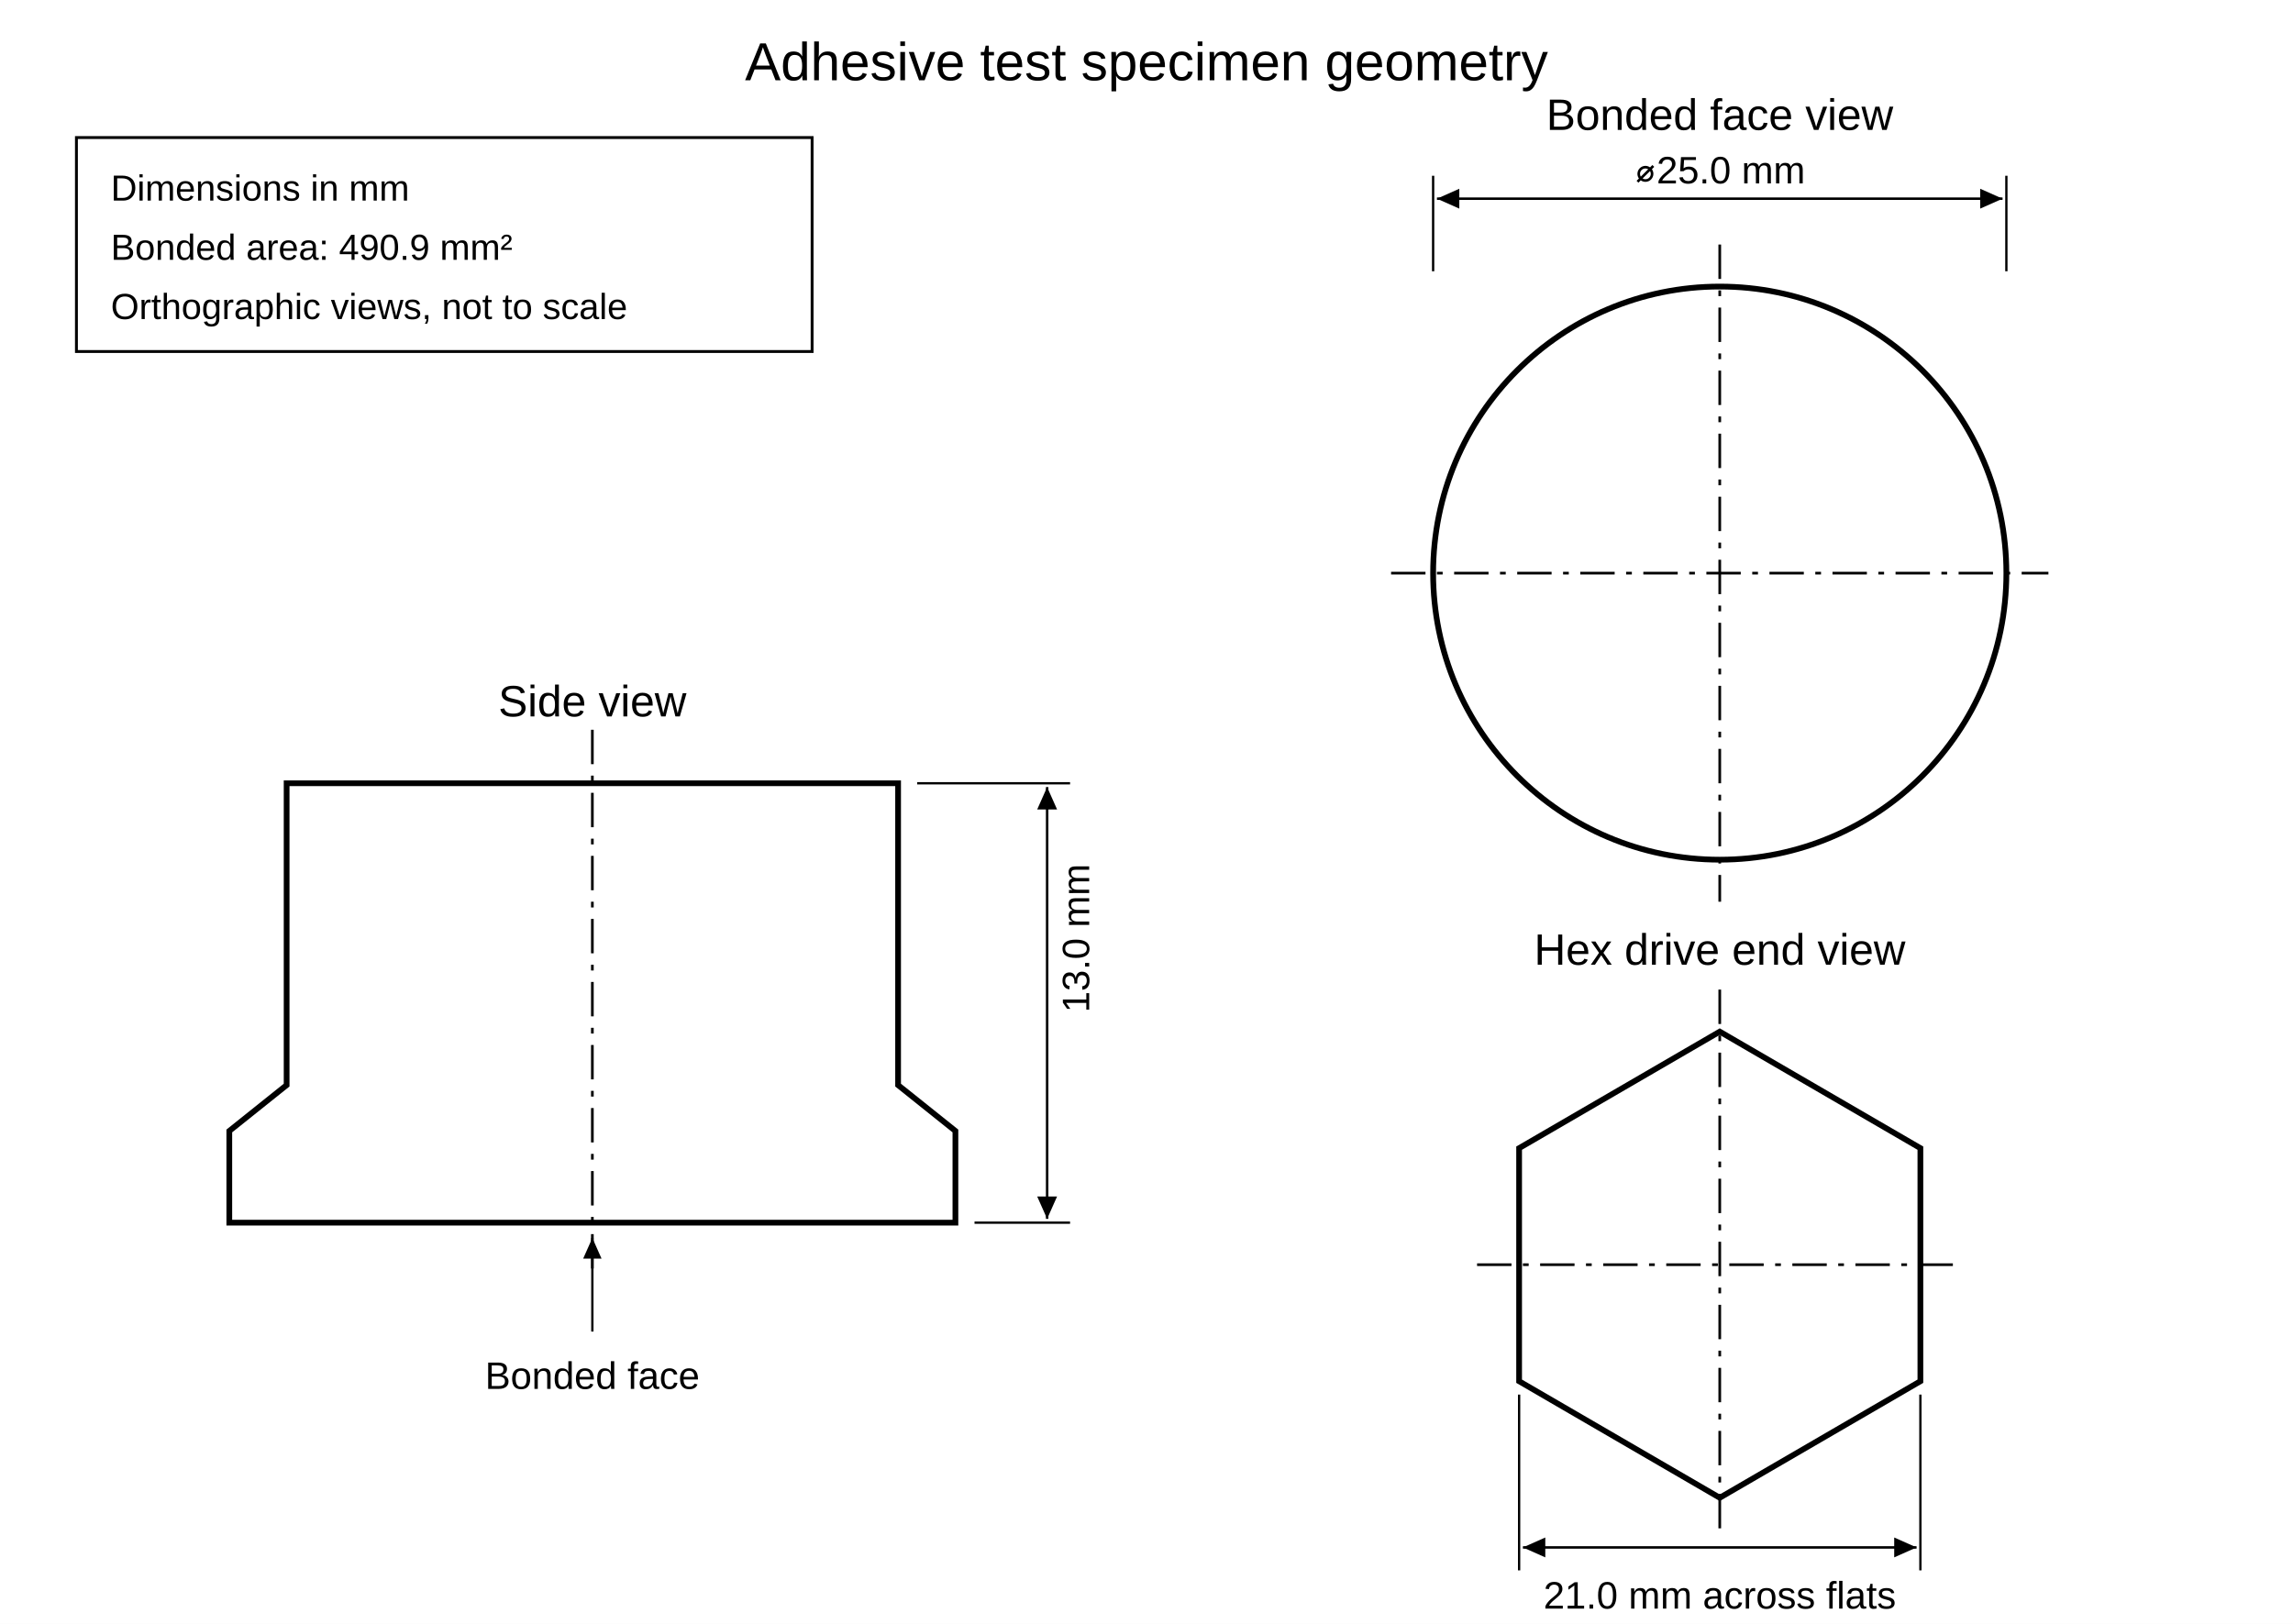
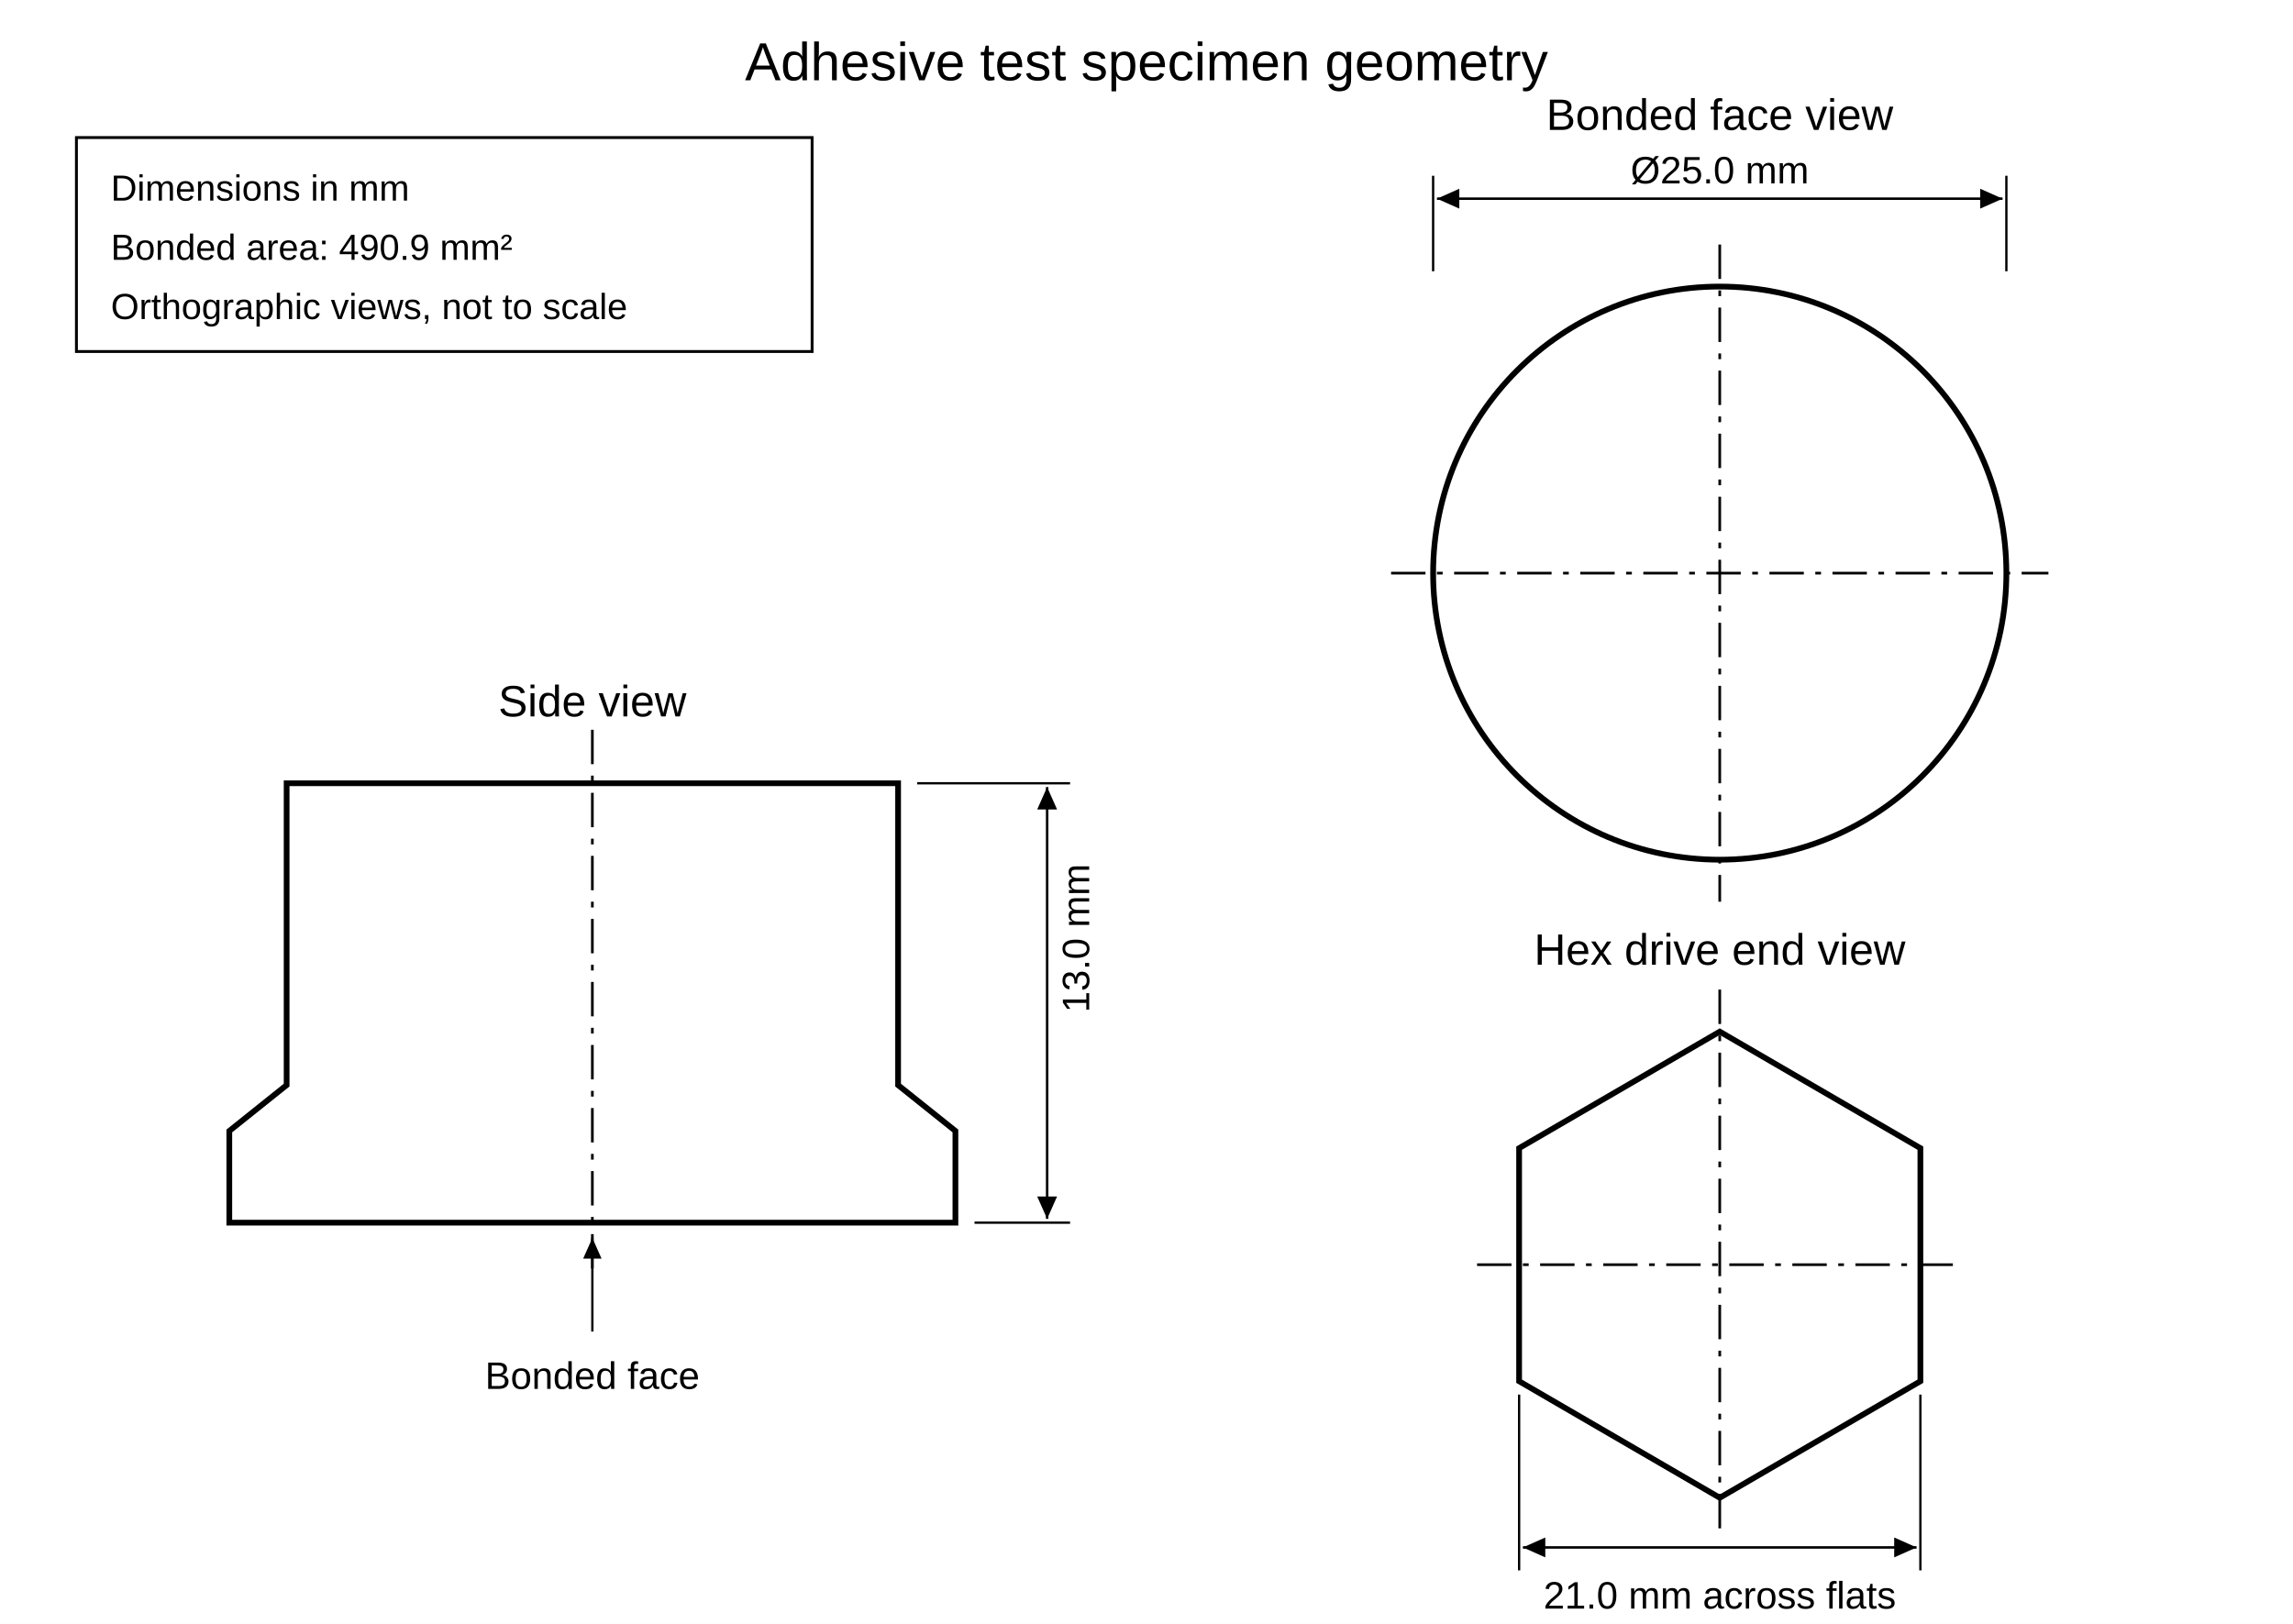
<svg xmlns="http://www.w3.org/2000/svg" width="1200" height="850" viewBox="0 0 1200 850">
  <defs>
    <marker id="dimArrow" markerWidth="10" markerHeight="10" refX="9" refY="5" orient="auto-start-reverse" markerUnits="strokeWidth">
      <path d="M0,1 L9,5 L0,9 Z" fill="#000" />
    </marker>
  </defs>
  <rect width="1200" height="850" fill="#fff" />
  <g font-family="Arial,Helvetica,sans-serif" fill="#000">
    <text x="600" y="42" text-anchor="middle" font-size="28">Adhesive test specimen geometry</text>
    <rect x="40" y="72" width="385" height="112" fill="none" stroke="#000" stroke-width="1.5" />
    <text x="58" y="105" font-size="19">Dimensions in mm</text>
    <text x="58" y="136" font-size="19">Bonded area: 490.9 mm²</text>
    <text x="58" y="167" font-size="19">Orthographic views, not to scale</text>
  </g>
  <g fill="none" stroke="#000">
    <path d="M120 640 L500 640 L500 592 L470 568 L470 410 L150 410 L150 568 L120 592 Z" stroke-width="3" />
    <line x1="310" y1="382" x2="310" y2="670" stroke-width="1.4" stroke-dasharray="18 6 3 6" />
    <line x1="510" y1="640" x2="560" y2="640" stroke-width="1.2" />
    <line x1="480" y1="410" x2="560" y2="410" stroke-width="1.2" />
    <line x1="548" y1="638" x2="548" y2="412" stroke-width="1.3" marker-start="url(#dimArrow)" marker-end="url(#dimArrow)" />
    <line x1="310" y1="697" x2="310" y2="648" stroke-width="1.2" marker-end="url(#dimArrow)" />
  </g>
  <g font-family="Arial,Helvetica,sans-serif" fill="#000">
    <text x="310" y="375" text-anchor="middle" font-size="23">Side view</text>
    <text x="570" y="530" font-size="20" transform="rotate(-90 570 530)">13.0 mm</text>
    <text x="310" y="727" text-anchor="middle" font-size="20">Bonded face</text>
  </g>
  <g fill="none" stroke="#000">
    <circle cx="900" cy="300" r="150" stroke-width="3" />
    <line x1="728" y1="300" x2="1072" y2="300" stroke-width="1.4" stroke-dasharray="18 6 3 6" />
    <line x1="900" y1="128" x2="900" y2="472" stroke-width="1.4" stroke-dasharray="18 6 3 6" />
    <line x1="750" y1="142" x2="750" y2="92" stroke-width="1.2" />
    <line x1="1050" y1="142" x2="1050" y2="92" stroke-width="1.2" />
    <line x1="752" y1="104" x2="1048" y2="104" stroke-width="1.3" marker-start="url(#dimArrow)" marker-end="url(#dimArrow)" />
  </g>
  <g font-family="Arial,Helvetica,sans-serif" fill="#000">
    <text x="900" y="68" text-anchor="middle" font-size="23">Bonded face view</text>
-     <text x="900" y="96" text-anchor="middle" font-size="20">⌀25.0 mm</text>
+     <text x="900" y="96" text-anchor="middle" font-size="20">Ø25.0 mm</text>
  </g>
  <g fill="none" stroke="#000">
    <polygon points="900,540 1005,601 1005,723 900,784 795,723 795,601" stroke-width="3" />
    <line x1="773" y1="662" x2="1027" y2="662" stroke-width="1.4" stroke-dasharray="18 6 3 6" />
    <line x1="900" y1="518" x2="900" y2="806" stroke-width="1.4" stroke-dasharray="18 6 3 6" />
    <line x1="795" y1="730" x2="795" y2="822" stroke-width="1.2" />
    <line x1="1005" y1="730" x2="1005" y2="822" stroke-width="1.2" />
    <line x1="797" y1="810" x2="1003" y2="810" stroke-width="1.3" marker-start="url(#dimArrow)" marker-end="url(#dimArrow)" />
  </g>
  <g font-family="Arial,Helvetica,sans-serif" fill="#000">
    <text x="900" y="505" text-anchor="middle" font-size="23">Hex drive end view</text>
    <text x="900" y="842" text-anchor="middle" font-size="20">21.0 mm across flats</text>
  </g>
</svg>
